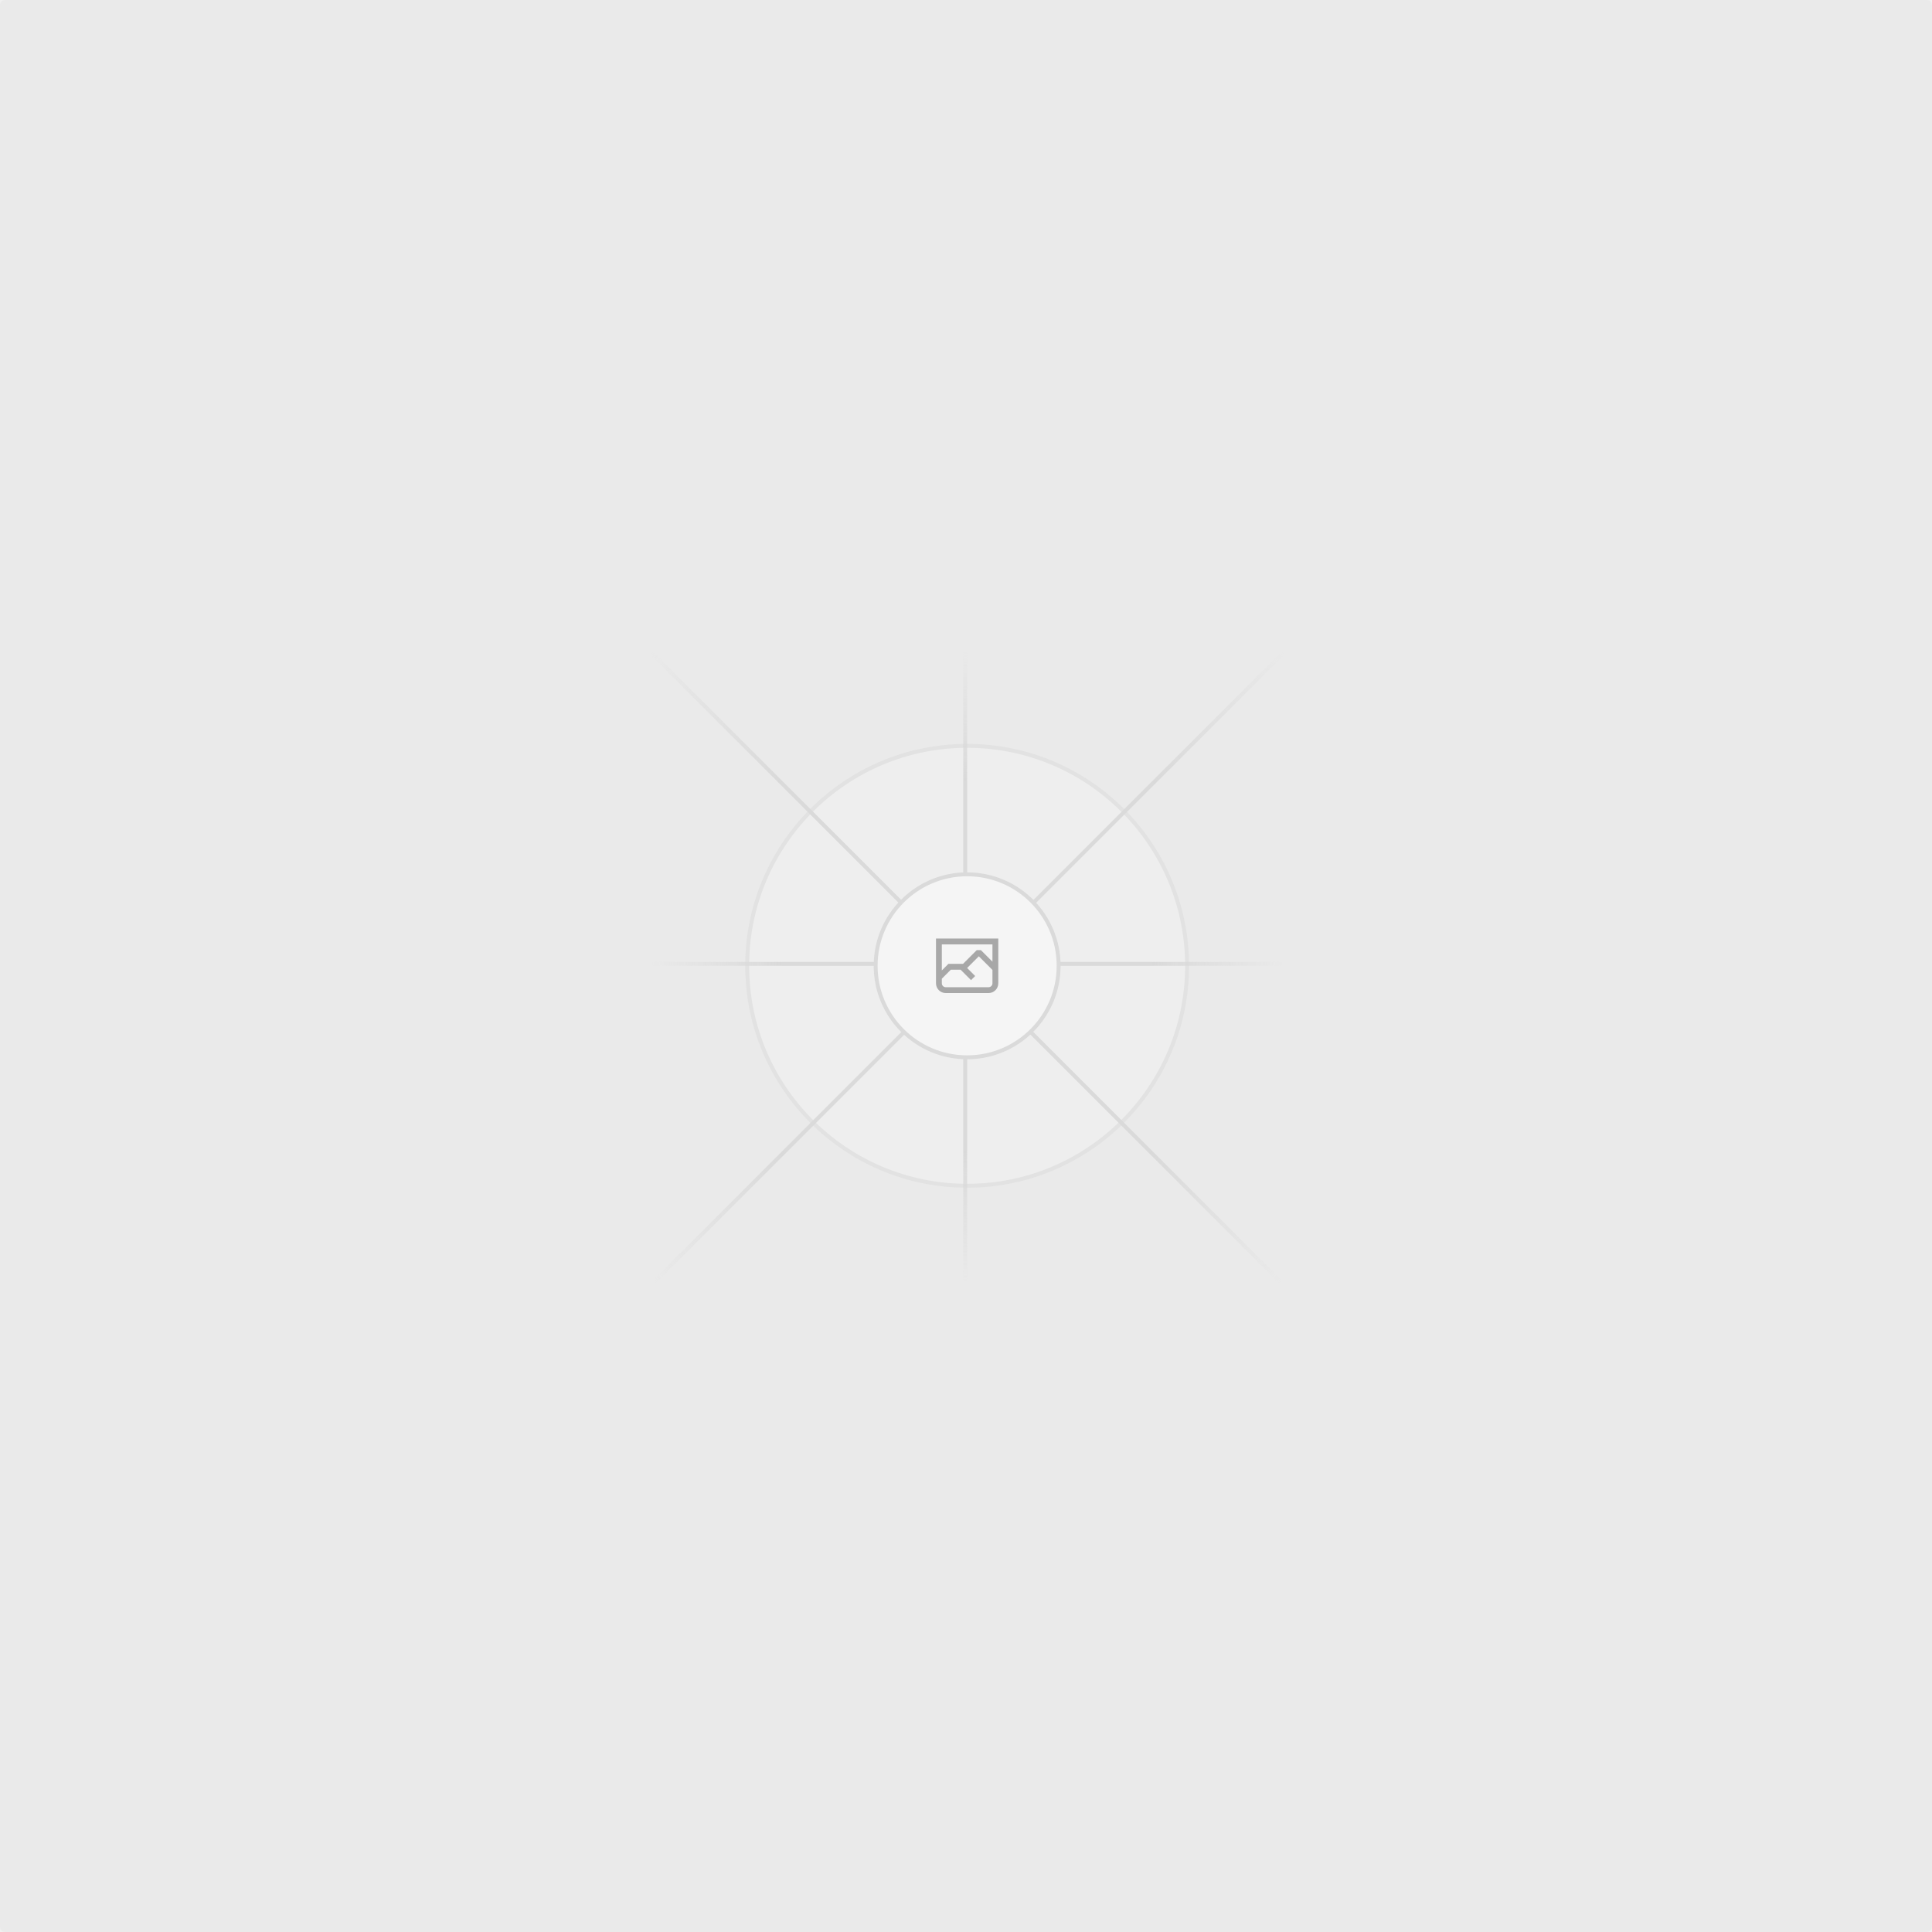
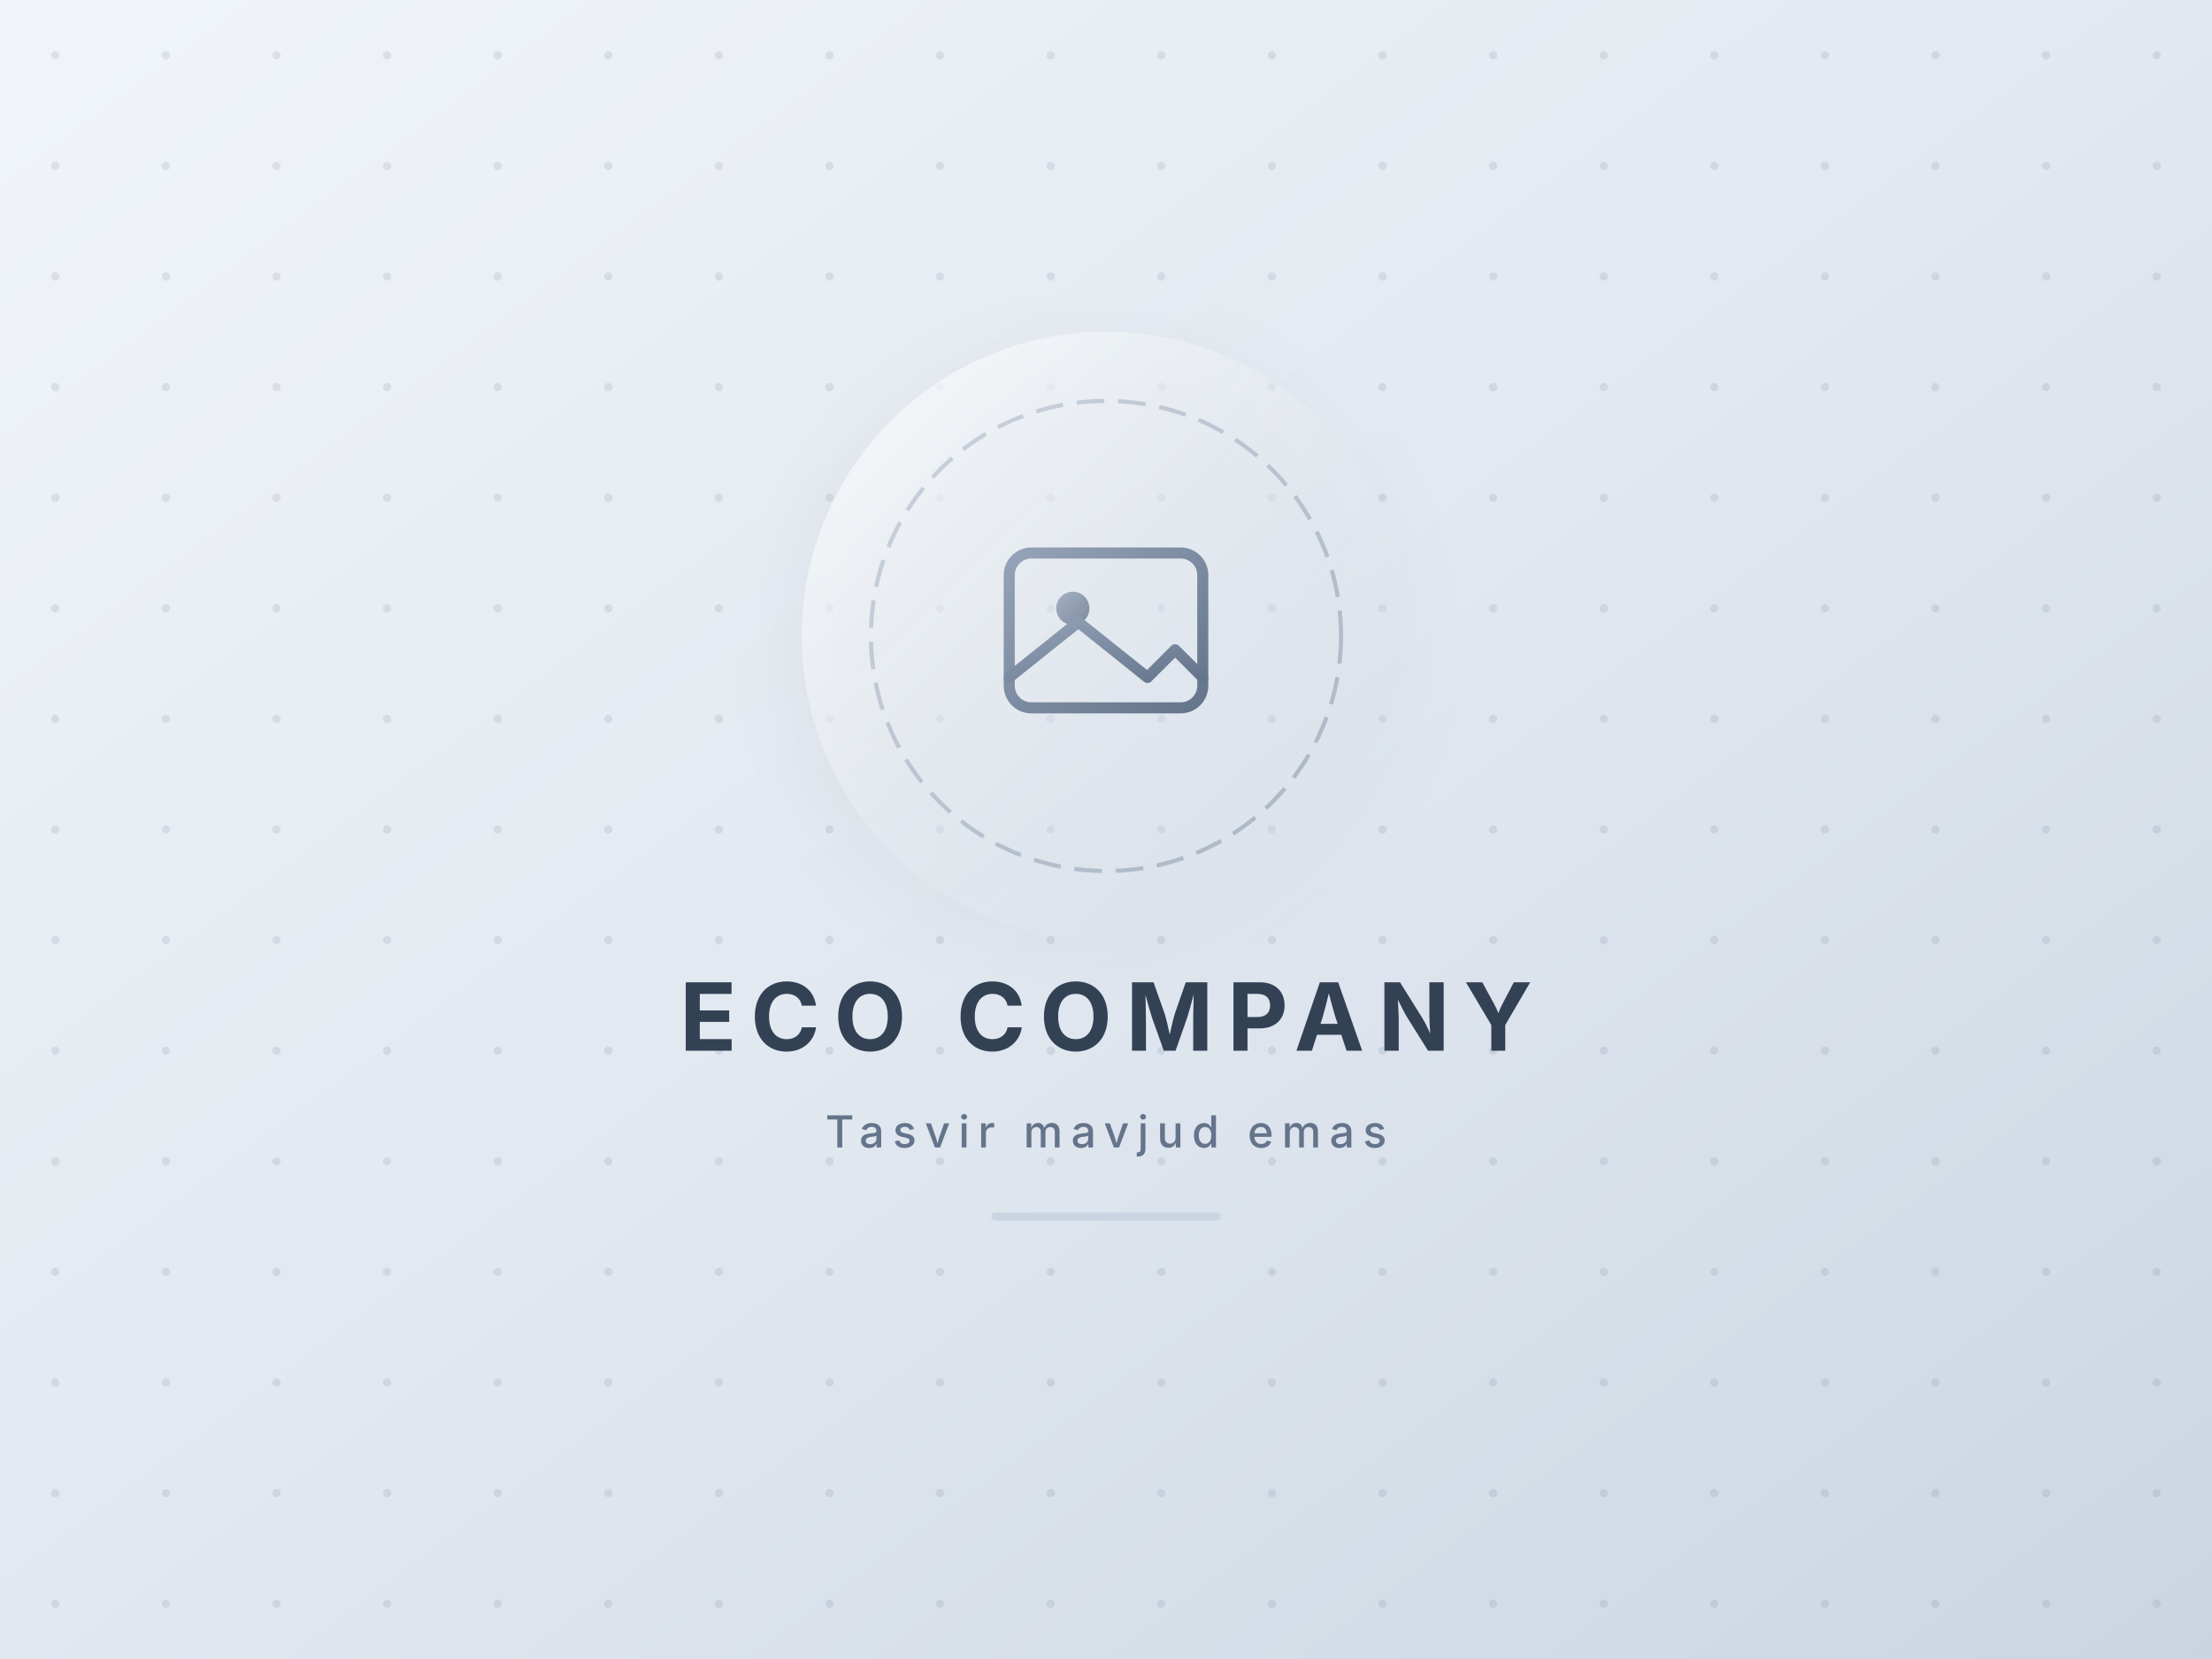
- <svg xmlns="http://www.w3.org/2000/svg" width="1200" height="1200" fill="none">
-   <rect width="1200" height="1200" fill="#EAEAEA" rx="3" />
-   <g opacity=".5">
-     <g opacity=".5">
-       <path fill="#FAFAFA" d="M600.709 736.5c-75.454 0-136.621-61.167-136.621-136.62 0-75.454 61.167-136.621 136.621-136.621 75.453 0 136.62 61.167 136.62 136.621 0 75.453-61.167 136.62-136.62 136.62Z" />
-       <path stroke="#C9C9C9" stroke-width="2.418" d="M600.709 736.5c-75.454 0-136.621-61.167-136.621-136.62 0-75.454 61.167-136.621 136.621-136.621 75.453 0 136.62 61.167 136.62 136.621 0 75.453-61.167 136.62-136.62 136.62Z" />
+ <svg xmlns="http://www.w3.org/2000/svg" width="800" height="600" viewBox="0 0 800 600">
+   <defs>
+     <linearGradient id="bgBase" x1="0%" y1="0%" x2="100%" y2="100%">
+       <stop offset="0%" stop-color="#f1f5f9" />
+       <stop offset="50%" stop-color="#e2e8f0" />
+       <stop offset="100%" stop-color="#cbd5e1" />
+     </linearGradient>
+     <linearGradient id="glowCircle" x1="0%" y1="0%" x2="100%" y2="100%">
+       <stop offset="0%" stop-color="#ffffff" stop-opacity="0.8" />
+       <stop offset="100%" stop-color="#cbd5e1" stop-opacity="0.1" />
+     </linearGradient>
+     <linearGradient id="iconFluid" x1="0%" y1="0%" x2="100%" y2="100%">
+       <stop offset="0%" stop-color="#94a3b8" />
+       <stop offset="100%" stop-color="#64748b" />
+     </linearGradient>
+     <filter id="softShadow" x="-10%" y="-10%" width="120%" height="120%">
+       <feDropShadow dx="0" dy="8" stdDeviation="15" flood-color="#0f172a" flood-opacity="0.08" />
+     </filter>
+     <pattern id="dotGrid" width="40" height="40" patternUnits="userSpaceOnUse">
+       <circle cx="20" cy="20" r="1.5" fill="#64748b" opacity="0.15" />
+     </pattern>
+   </defs>
+   <rect width="100%" height="100%" fill="url(#bgBase)" />
+   <rect width="100%" height="100%" fill="url(#dotGrid)" />
+   <g transform="translate(400, 270)" text-anchor="middle">
+     <circle cx="0" cy="-40" r="110" fill="url(#glowCircle)" filter="url(#softShadow)" />
+     <circle cx="0" cy="-40" r="85" fill="none" stroke="url(#iconFluid)" stroke-width="1.5" stroke-dasharray="10 5" opacity="0.4" />
+     <g transform="translate(0, -40)">
+       <rect x="-35" y="-30" width="70" height="56" rx="8" fill="none" stroke="url(#iconFluid)" stroke-width="4" stroke-linejoin="round" />
+       <circle cx="-12" cy="-10" r="6" fill="url(#iconFluid)" opacity="0.8" />
+       <path d="M -35 15 L -10 -5 L 15 15 L 25 5 L 35 15" fill="none" stroke="url(#iconFluid)" stroke-width="4" stroke-linecap="round" stroke-linejoin="round" />
    </g>
-     <path stroke="url(#a)" stroke-width="2.418" d="M0-1.209h553.581" transform="scale(1 -1) rotate(45 1163.11 91.165)" />
-     <path stroke="url(#b)" stroke-width="2.418" d="M404.846 598.671h391.726" />
-     <path stroke="url(#c)" stroke-width="2.418" d="M599.5 795.742V404.017" />
-     <path stroke="url(#d)" stroke-width="2.418" d="m795.717 796.597-391.441-391.44" />
-     <path fill="#fff" d="M600.709 656.704c-31.384 0-56.825-25.441-56.825-56.824 0-31.384 25.441-56.825 56.825-56.825 31.383 0 56.824 25.441 56.824 56.825 0 31.383-25.441 56.824-56.824 56.824Z" />
-     <g clip-path="url(#e)">
-       <path fill="#666" fill-rule="evenodd" d="M616.426 586.58h-31.434v16.176l3.553-3.554.531-.531h9.068l.074-.074 8.463-8.463h2.565l7.18 7.181V586.58Zm-15.715 14.654 3.698 3.699 1.283 1.282-2.565 2.565-1.282-1.283-5.2-5.199h-6.066l-5.514 5.514-.073.073v2.876a2.418 2.418 0 0 0 2.418 2.418h26.598a2.418 2.418 0 0 0 2.418-2.418v-8.317l-8.463-8.463-7.181 7.181-.071.072Zm-19.347 5.442v4.085a6.045 6.045 0 0 0 6.046 6.045h26.598a6.044 6.044 0 0 0 6.045-6.045v-7.108l1.356-1.355-1.282-1.283-.074-.073v-17.989h-38.689v23.43l-.146.146.146.147Z" clip-rule="evenodd" />
+     <g transform="translate(0, 50)">
+       <text y="60" font-family="system-ui, -apple-system, 'SF Pro Display', sans-serif" font-weight="700" font-size="34" fill="#334155" letter-spacing="5">
+         ECO COMPANY
+       </text>
+       <text y="95" font-family="system-ui, -apple-system, sans-serif" font-weight="500" font-size="16" fill="#64748b" letter-spacing="3" text-transform="uppercase">
+         Tasvir mavjud emas
+       </text>
+       <line x1="-40" y1="120" x2="40" y2="120" stroke="#cbd5e1" stroke-width="3" stroke-linecap="round" />
    </g>
-     <path stroke="#C9C9C9" stroke-width="2.418" d="M600.709 656.704c-31.384 0-56.825-25.441-56.825-56.824 0-31.384 25.441-56.825 56.825-56.825 31.383 0 56.824 25.441 56.824 56.825 0 31.383-25.441 56.824-56.824 56.824Z" />
  </g>
-   <defs>
-     <linearGradient id="a" x1="554.061" x2="-.48" y1=".083" y2=".087" gradientUnits="userSpaceOnUse">
-       <stop stop-color="#C9C9C9" stop-opacity="0" />
-       <stop offset=".208" stop-color="#C9C9C9" />
-       <stop offset=".792" stop-color="#C9C9C9" />
-       <stop offset="1" stop-color="#C9C9C9" stop-opacity="0" />
-     </linearGradient>
-     <linearGradient id="b" x1="796.912" x2="404.507" y1="599.963" y2="599.965" gradientUnits="userSpaceOnUse">
-       <stop stop-color="#C9C9C9" stop-opacity="0" />
-       <stop offset=".208" stop-color="#C9C9C9" />
-       <stop offset=".792" stop-color="#C9C9C9" />
-       <stop offset="1" stop-color="#C9C9C9" stop-opacity="0" />
-     </linearGradient>
-     <linearGradient id="c" x1="600.792" x2="600.794" y1="403.677" y2="796.082" gradientUnits="userSpaceOnUse">
-       <stop stop-color="#C9C9C9" stop-opacity="0" />
-       <stop offset=".208" stop-color="#C9C9C9" />
-       <stop offset=".792" stop-color="#C9C9C9" />
-       <stop offset="1" stop-color="#C9C9C9" stop-opacity="0" />
-     </linearGradient>
-     <linearGradient id="d" x1="404.85" x2="796.972" y1="403.903" y2="796.02" gradientUnits="userSpaceOnUse">
-       <stop stop-color="#C9C9C9" stop-opacity="0" />
-       <stop offset=".208" stop-color="#C9C9C9" />
-       <stop offset=".792" stop-color="#C9C9C9" />
-       <stop offset="1" stop-color="#C9C9C9" stop-opacity="0" />
-     </linearGradient>
-     <clipPath id="e">
-       <path fill="#fff" d="M581.364 580.535h38.689v38.689h-38.689z" />
-     </clipPath>
-   </defs>
</svg>
